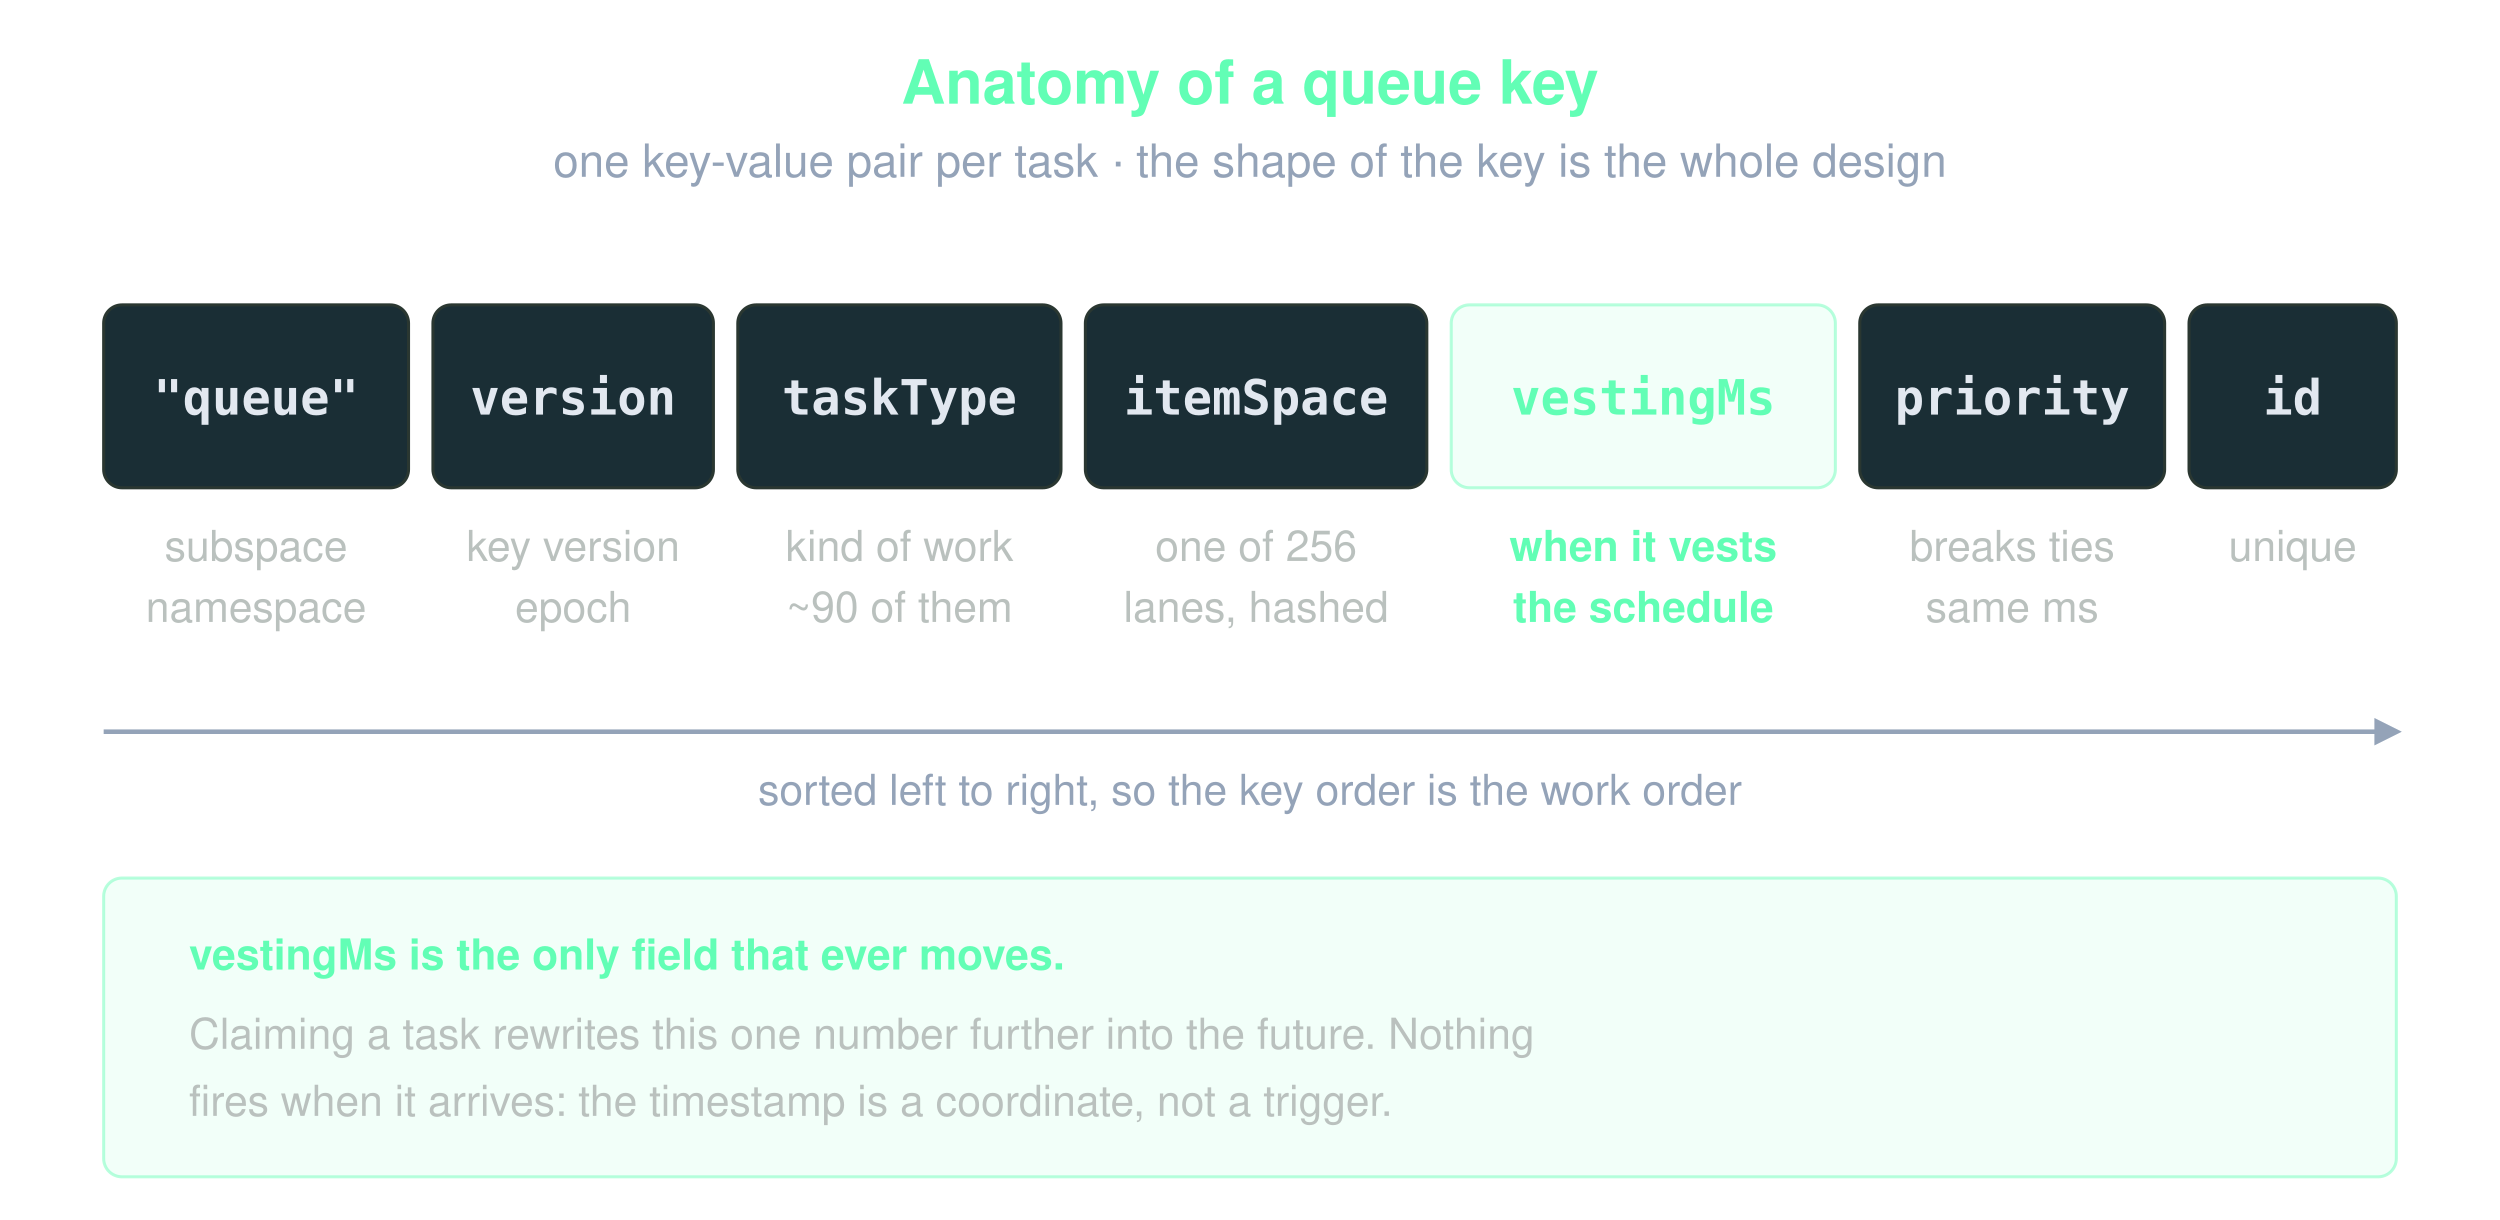
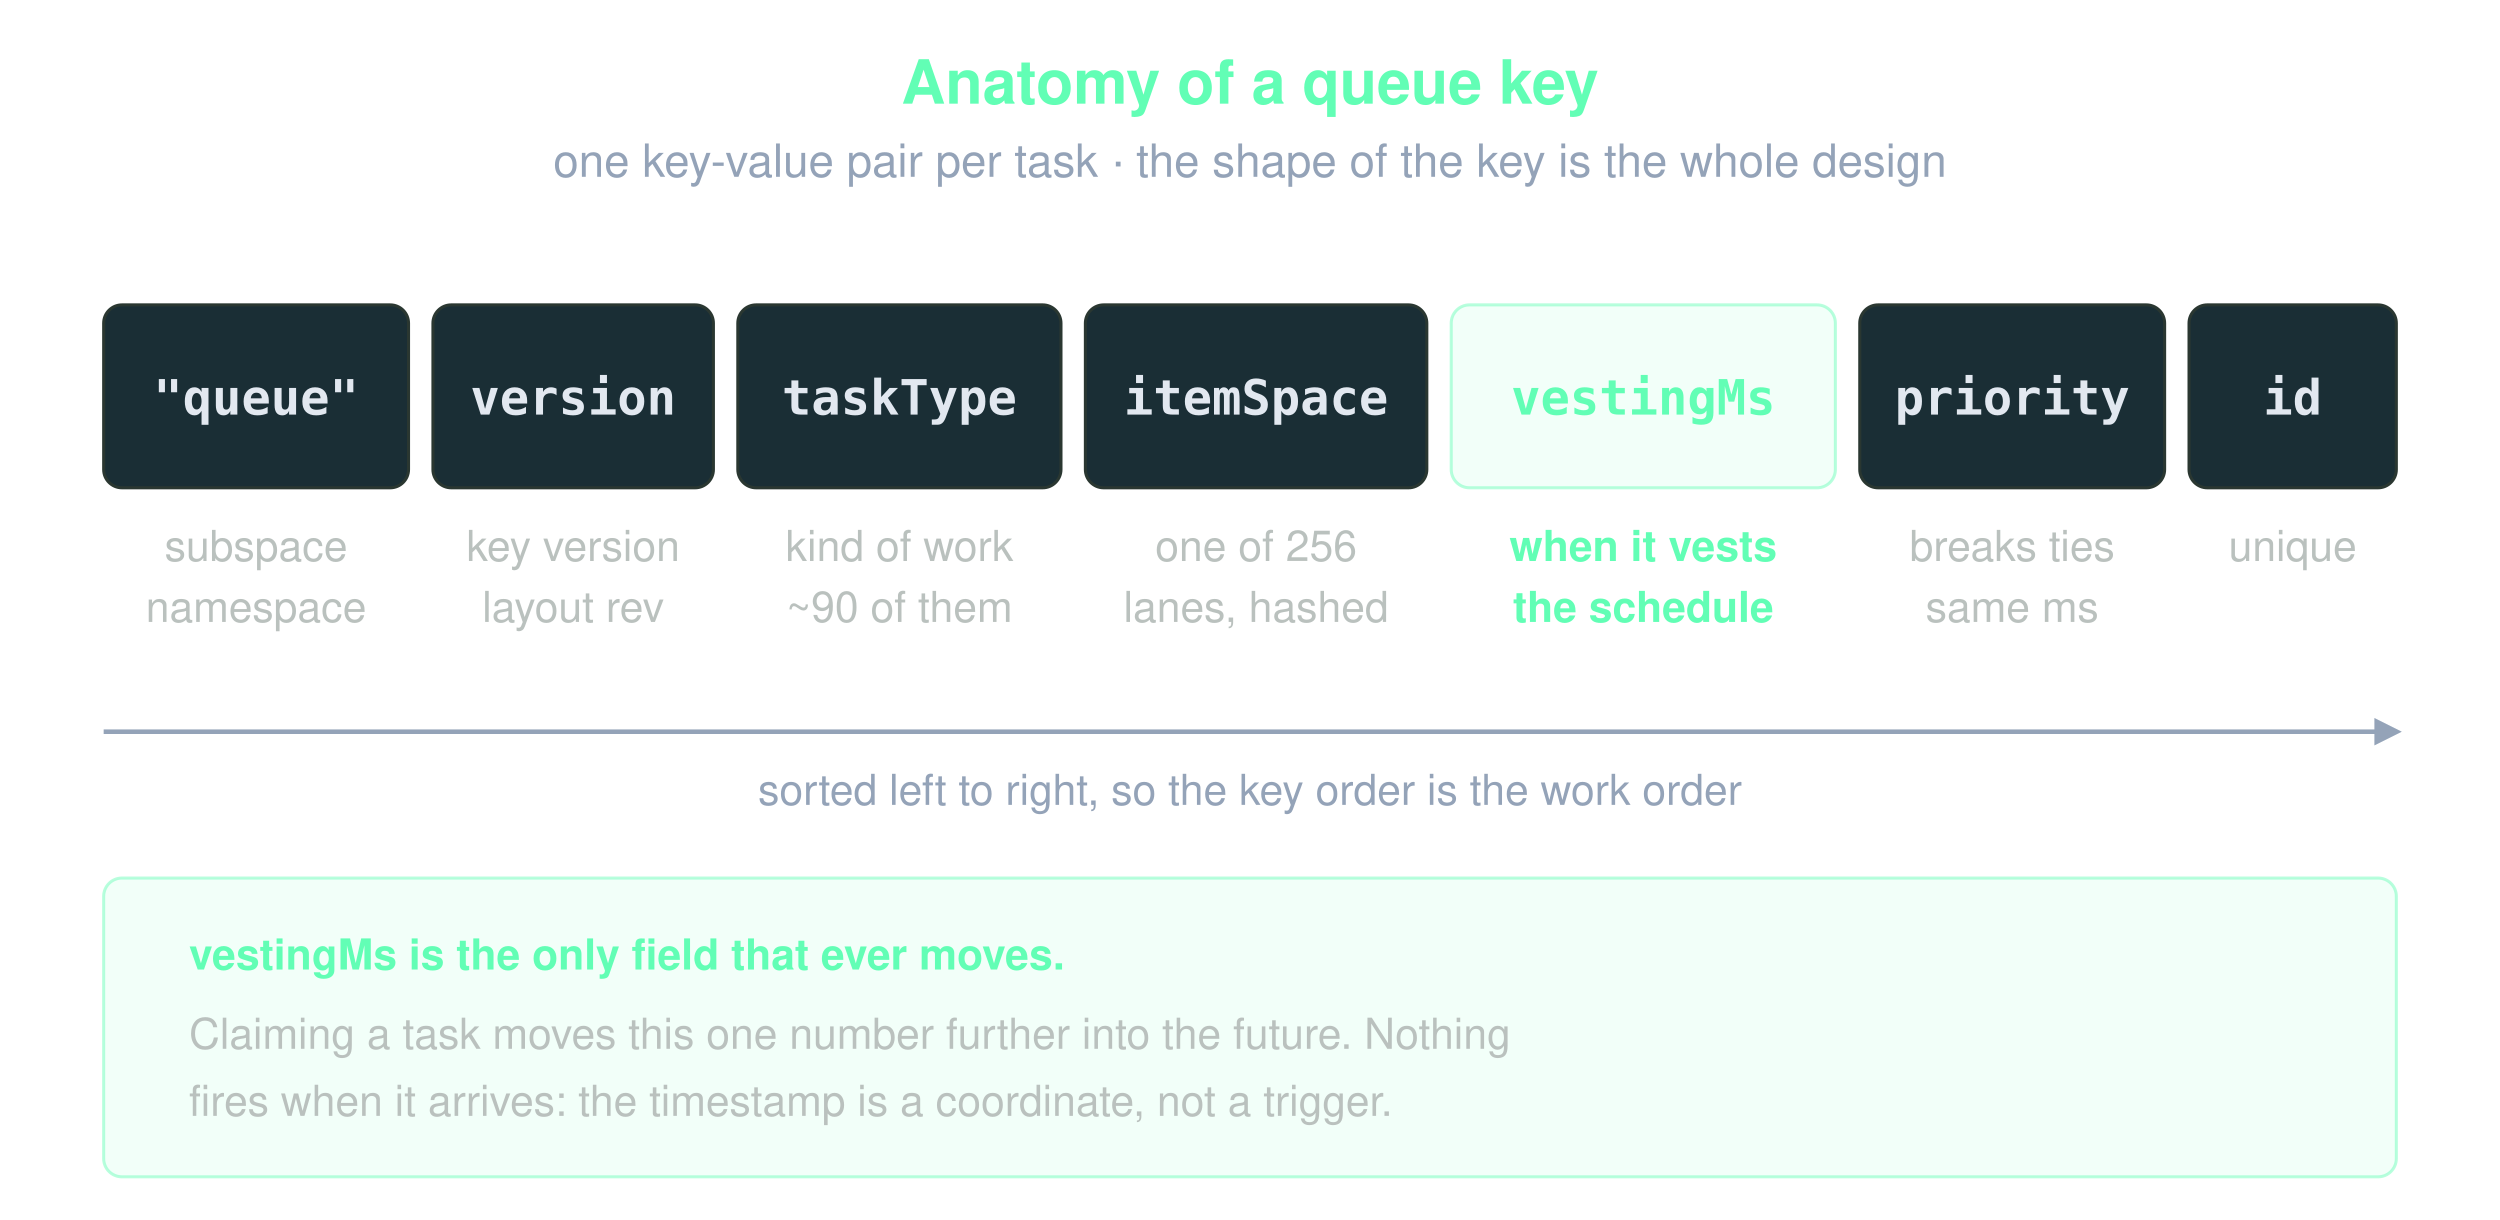
<svg xmlns="http://www.w3.org/2000/svg" viewBox="0 0 820 400" width="820" height="400" preserveAspectRatio="xMidYMid meet" style="background: transparent">
  <style>
    text {
      font-family: "Hanken Grotesk", system-ui, -apple-system, "Segoe UI",
        Helvetica, Arial, sans-serif;
    }
    .title { font-size: 20px; fill: #62feb5; font-weight: 600; }
    .sub { font-size: 15px; fill: #94a3b8; }
    .key { font-family: "Fira Code VF", ui-monospace, monospace; font-size: 16px; fill: #e2e8f0; font-weight: 600; }
    .key-hi { font-family: "Fira Code VF", ui-monospace, monospace; font-size: 16px; fill: #62feb5; font-weight: 600; }
    .small { font-size: 14px; fill: #bac1be; }
    .edge { font-size: 14px; fill: #94a3b8; font-weight: 500; }
    .pass-edge { font-size: 14px; fill: #62feb5; font-weight: 600; }
    .box { rx: 6; ry: 6; fill: #1a2e35; stroke: #2a3731; stroke-width: 1; }
    .hi-box { rx: 6; ry: 6; fill: rgba(98, 254, 181, 0.08); stroke: rgba(98, 254, 181, 0.45); stroke-width: 1; }
    .arrow { stroke: #94a3b8; stroke-width: 1.5; fill: none; }
  </style>
  <defs>
    <marker id="arrowhead" viewBox="0 0 10 10" refX="8" refY="5" markerWidth="6" markerHeight="6" orient="auto">
      <path d="M0,0 L10,5 L0,10 z" fill="#94a3b8" />
    </marker>
  </defs>
  <text x="410" y="34" text-anchor="middle" class="title">Anatomy of a queue key</text>
  <text x="410" y="58" text-anchor="middle" class="sub">one key-value pair per task · the shape of the key is the whole design</text>
  <rect x="34" y="100" width="100" height="60" class="box" />
  <text x="84" y="136" text-anchor="middle" class="key">"queue"</text>
  <text x="84" y="184" text-anchor="middle" class="small">subspace</text>
  <text x="84" y="204" text-anchor="middle" class="small">namespace</text>
  <rect x="142" y="100" width="92" height="60" class="box" />
  <text x="188" y="136" text-anchor="middle" class="key">version</text>
  <text x="188" y="184" text-anchor="middle" class="small">key version</text>
-   <text x="188" y="204" text-anchor="middle" class="small">epoch</text>
+   <text x="188" y="204" text-anchor="middle" class="small">layout rev</text>
  <rect x="242" y="100" width="106" height="60" class="box" />
  <text x="295" y="136" text-anchor="middle" class="key">taskType</text>
  <text x="295" y="184" text-anchor="middle" class="small">kind of work</text>
  <text x="295" y="204" text-anchor="middle" class="small">~90 of them</text>
  <rect x="356" y="100" width="112" height="60" class="box" />
  <text x="412" y="136" text-anchor="middle" class="key">itemSpace</text>
  <text x="412" y="184" text-anchor="middle" class="small">one of 256</text>
  <text x="412" y="204" text-anchor="middle" class="small">lanes, hashed</text>
  <rect x="476" y="100" width="126" height="60" class="hi-box" />
  <text x="539" y="136" text-anchor="middle" class="key-hi">vestingMs</text>
  <text x="539" y="184" text-anchor="middle" class="pass-edge">when it vests</text>
  <text x="539" y="204" text-anchor="middle" class="pass-edge">the schedule</text>
  <rect x="610" y="100" width="100" height="60" class="box" />
  <text x="660" y="136" text-anchor="middle" class="key">priority</text>
  <text x="660" y="184" text-anchor="middle" class="small">breaks ties</text>
  <text x="660" y="204" text-anchor="middle" class="small">same ms</text>
  <rect x="718" y="100" width="68" height="60" class="box" />
  <text x="752" y="136" text-anchor="middle" class="key">id</text>
  <text x="752" y="184" text-anchor="middle" class="small">unique</text>
  <path d="M34,240 L786,240" class="arrow" marker-end="url(#arrowhead)" />
  <text x="410" y="264" text-anchor="middle" class="edge">sorted left to right, so the key order is the work order</text>
  <rect x="34" y="288" width="752" height="98" class="hi-box" />
  <text x="62" y="318" class="pass-edge">vestingMs is the only field that ever moves.</text>
-   <text x="62" y="344" class="small">Claiming a task rewrites this one number further into the future. Nothing</text>
+   <text x="62" y="344" class="small">Claiming a task moves this one number further into the future. Nothing</text>
  <text x="62" y="366" class="small">fires when it arrives: the timestamp is a coordinate, not a trigger.</text>
</svg>
